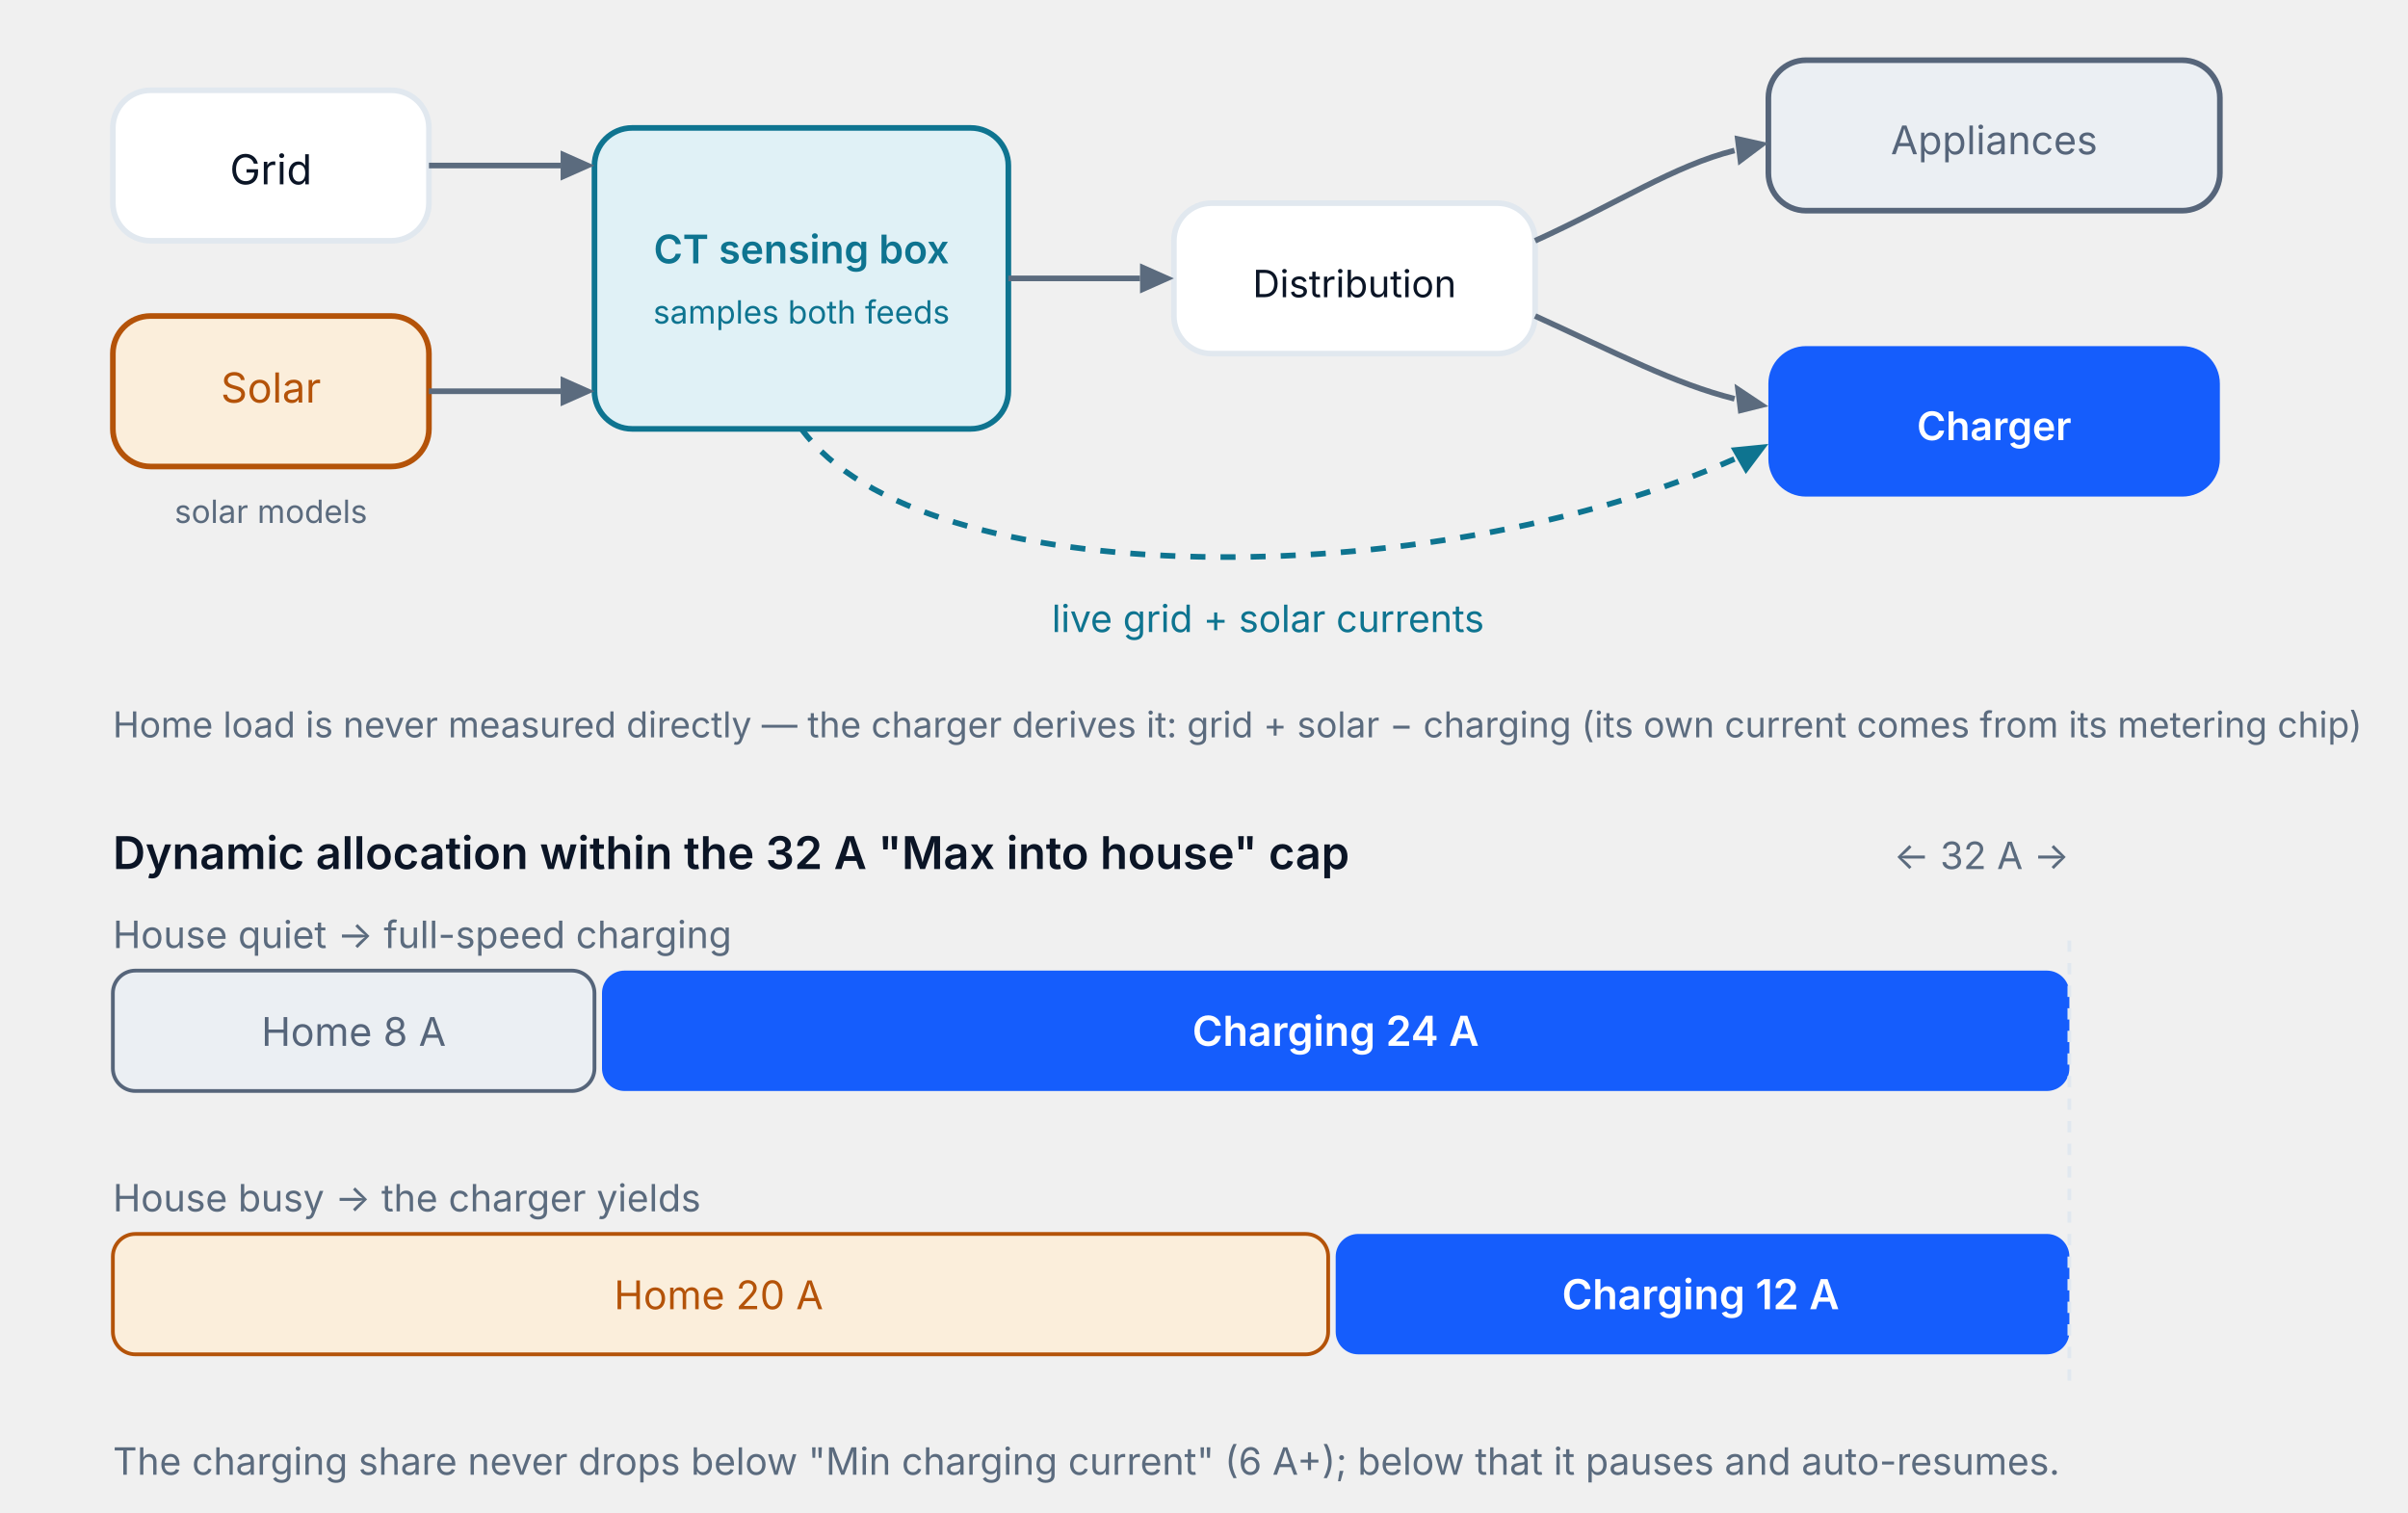
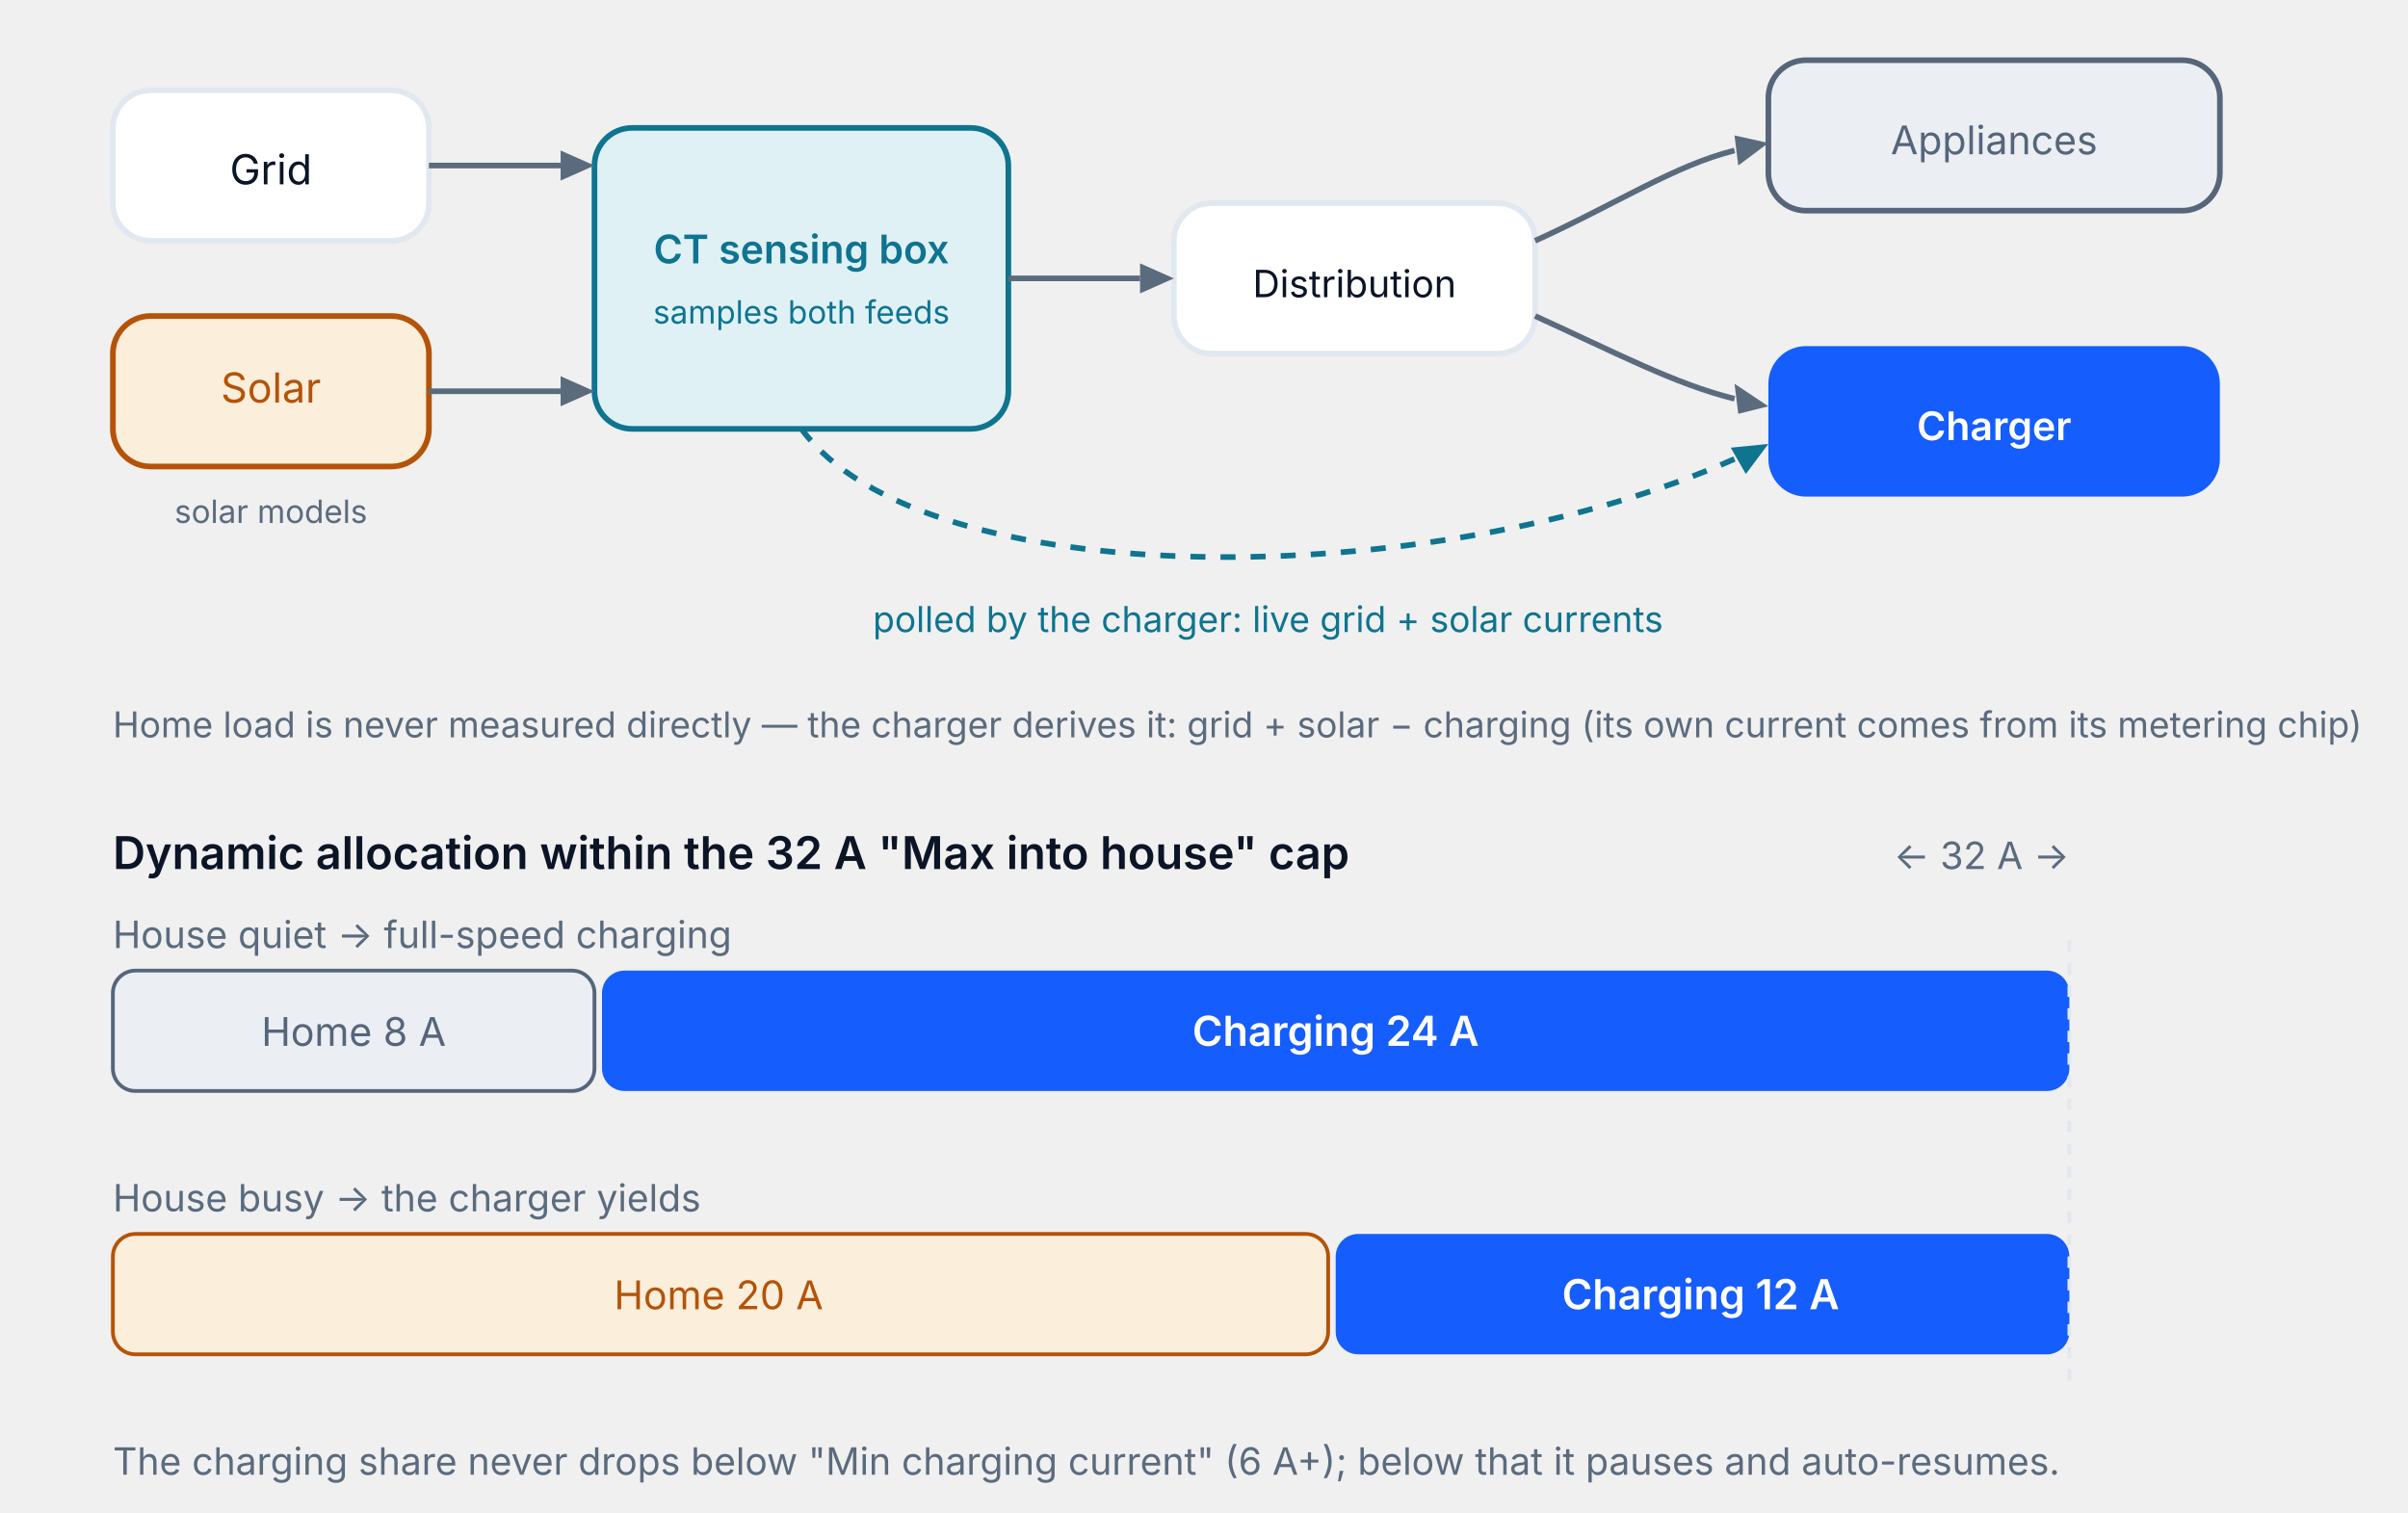
<svg xmlns="http://www.w3.org/2000/svg" font-family="-apple-system, BlinkMacSystemFont, &quot;PingFang SC&quot;, &quot;Helvetica Neue&quot;, sans-serif" viewBox="0 0 640 402">
  <rect x="30" y="24" width="84" height="40" rx="10" fill="#FFFFFF" stroke="#E1E8EF" stroke-width="1.5" />
  <rect x="30" y="84" width="84" height="40" rx="10" fill="#FBEEDB" stroke="#B45309" stroke-width="1.5" />
  <rect x="158" y="34" width="110" height="80" rx="10" fill="#E0F1F6" stroke="#0E7490" stroke-width="1.5" />
  <rect x="312" y="54" width="96" height="40" rx="10" fill="#FFFFFF" stroke="#E1E8EF" stroke-width="1.5" />
  <rect x="470" y="16" width="120" height="40" rx="10" fill="#EBEFF3" stroke="#56657A" stroke-width="1.5" />
  <rect x="470" y="92" width="120" height="40" rx="10" fill="#155DFC" />
  <line x1="114" y1="44" x2="149" y2="44" stroke="#5B6B7E" stroke-width="1.5" />
  <polygon points="158,44 149,40 149,48" fill="#5B6B7E" />
  <line x1="114" y1="104" x2="149" y2="104" stroke="#5B6B7E" stroke-width="1.5" />
  <polygon points="158,104 149,100 149,108" fill="#5B6B7E" />
  <line x1="268" y1="74" x2="303" y2="74" stroke="#5B6B7E" stroke-width="1.5" />
  <polygon points="312,74 303,70 303,78" fill="#5B6B7E" />
  <path d="M 408,64 C 430,54 445,44 461,40" fill="none" stroke="#5B6B7E" stroke-width="1.5" />
  <polygon points="470,38 461,36 462,44" fill="#5B6B7E" />
  <path d="M 408,84 C 430,94 445,102 461,106" fill="none" stroke="#5B6B7E" stroke-width="1.5" />
  <polygon points="470,108 461,102 462,110" fill="#5B6B7E" />
  <path d="M 213,114 C 245,158 380,158 461,122" fill="none" stroke="#0E7490" stroke-width="1.5" stroke-dasharray="4 4" />
  <polygon points="470,118 460,119 464,126" fill="#0E7490" />
  <rect x="30" y="258" width="128" height="32" rx="6" fill="#EBEFF3" stroke="#56657A" stroke-width="1" />
  <rect x="160" y="258" width="390" height="32" rx="6" fill="#155DFC" />
  <rect x="30" y="328" width="323" height="32" rx="6" fill="#FBEEDB" stroke="#B45309" stroke-width="1" />
  <rect x="355" y="328" width="195" height="32" rx="6" fill="#155DFC" />
  <line x1="550" y1="250" x2="550" y2="368" stroke="#E1E8EF" stroke-width="1" stroke-dasharray="3 3" />
  <g class="en">
    <text x="72" y="49" text-anchor="middle" font-size="11" fill="#0B1526">Grid</text>
    <text x="72" y="107" text-anchor="middle" font-size="11" fill="#B45309">Solar</text>
    <text x="72" y="139" text-anchor="middle" font-size="8.5" fill="#5B6B7E">solar models</text>
    <text x="213" y="70" text-anchor="middle" font-size="10.5" font-weight="600" fill="#0E7490">CT sensing box</text>
    <text x="213" y="86" text-anchor="middle" font-size="8.5" fill="#0E7490">samples both feeds</text>
    <text x="360" y="79" text-anchor="middle" font-size="10" fill="#0B1526">Distribution</text>
    <text x="530" y="41" text-anchor="middle" font-size="10.5" fill="#56657A">Appliances</text>
    <text x="530" y="117" text-anchor="middle" font-size="10.5" font-weight="600" fill="#FFFFFF">Charger</text>
-     <text x="337" y="168" text-anchor="middle" font-size="10" fill="#0E7490">live grid + solar currents</text>
+     <text x="337" y="168" text-anchor="middle" font-size="9.5" fill="#0E7490">polled by the charger: live grid + solar currents</text>
    <text x="30" y="196" font-size="9.5" fill="#5B6B7E">Home load is never measured directly — the charger derives it: grid + solar − charging (its own current comes from its metering chip)</text>
    <text x="30" y="231" font-size="12" font-weight="600" fill="#0B1526">Dynamic allocation within the 32 A "Max into house" cap</text>
    <text x="550" y="231" text-anchor="end" font-size="10" fill="#5B6B7E">← 32 A →</text>
    <text x="30" y="252" font-size="10" fill="#5B6B7E">House quiet → full-speed charging</text>
    <text x="94" y="278" text-anchor="middle" font-size="10.5" fill="#56657A">Home 8 A</text>
    <text x="355" y="278" text-anchor="middle" font-size="11" font-weight="600" fill="#FFFFFF">Charging 24 A</text>
    <text x="30" y="322" font-size="10" fill="#5B6B7E">House busy → the charger yields</text>
    <text x="191" y="348" text-anchor="middle" font-size="10.5" fill="#B45309">Home 20 A</text>
    <text x="452" y="348" text-anchor="middle" font-size="11" font-weight="600" fill="#FFFFFF">Charging 12 A</text>
    <text x="30" y="392" font-size="10" fill="#5B6B7E">The charging share never drops below "Min charging current" (6 A+); below that it pauses and auto-resumes.</text>
  </g>
</svg>
